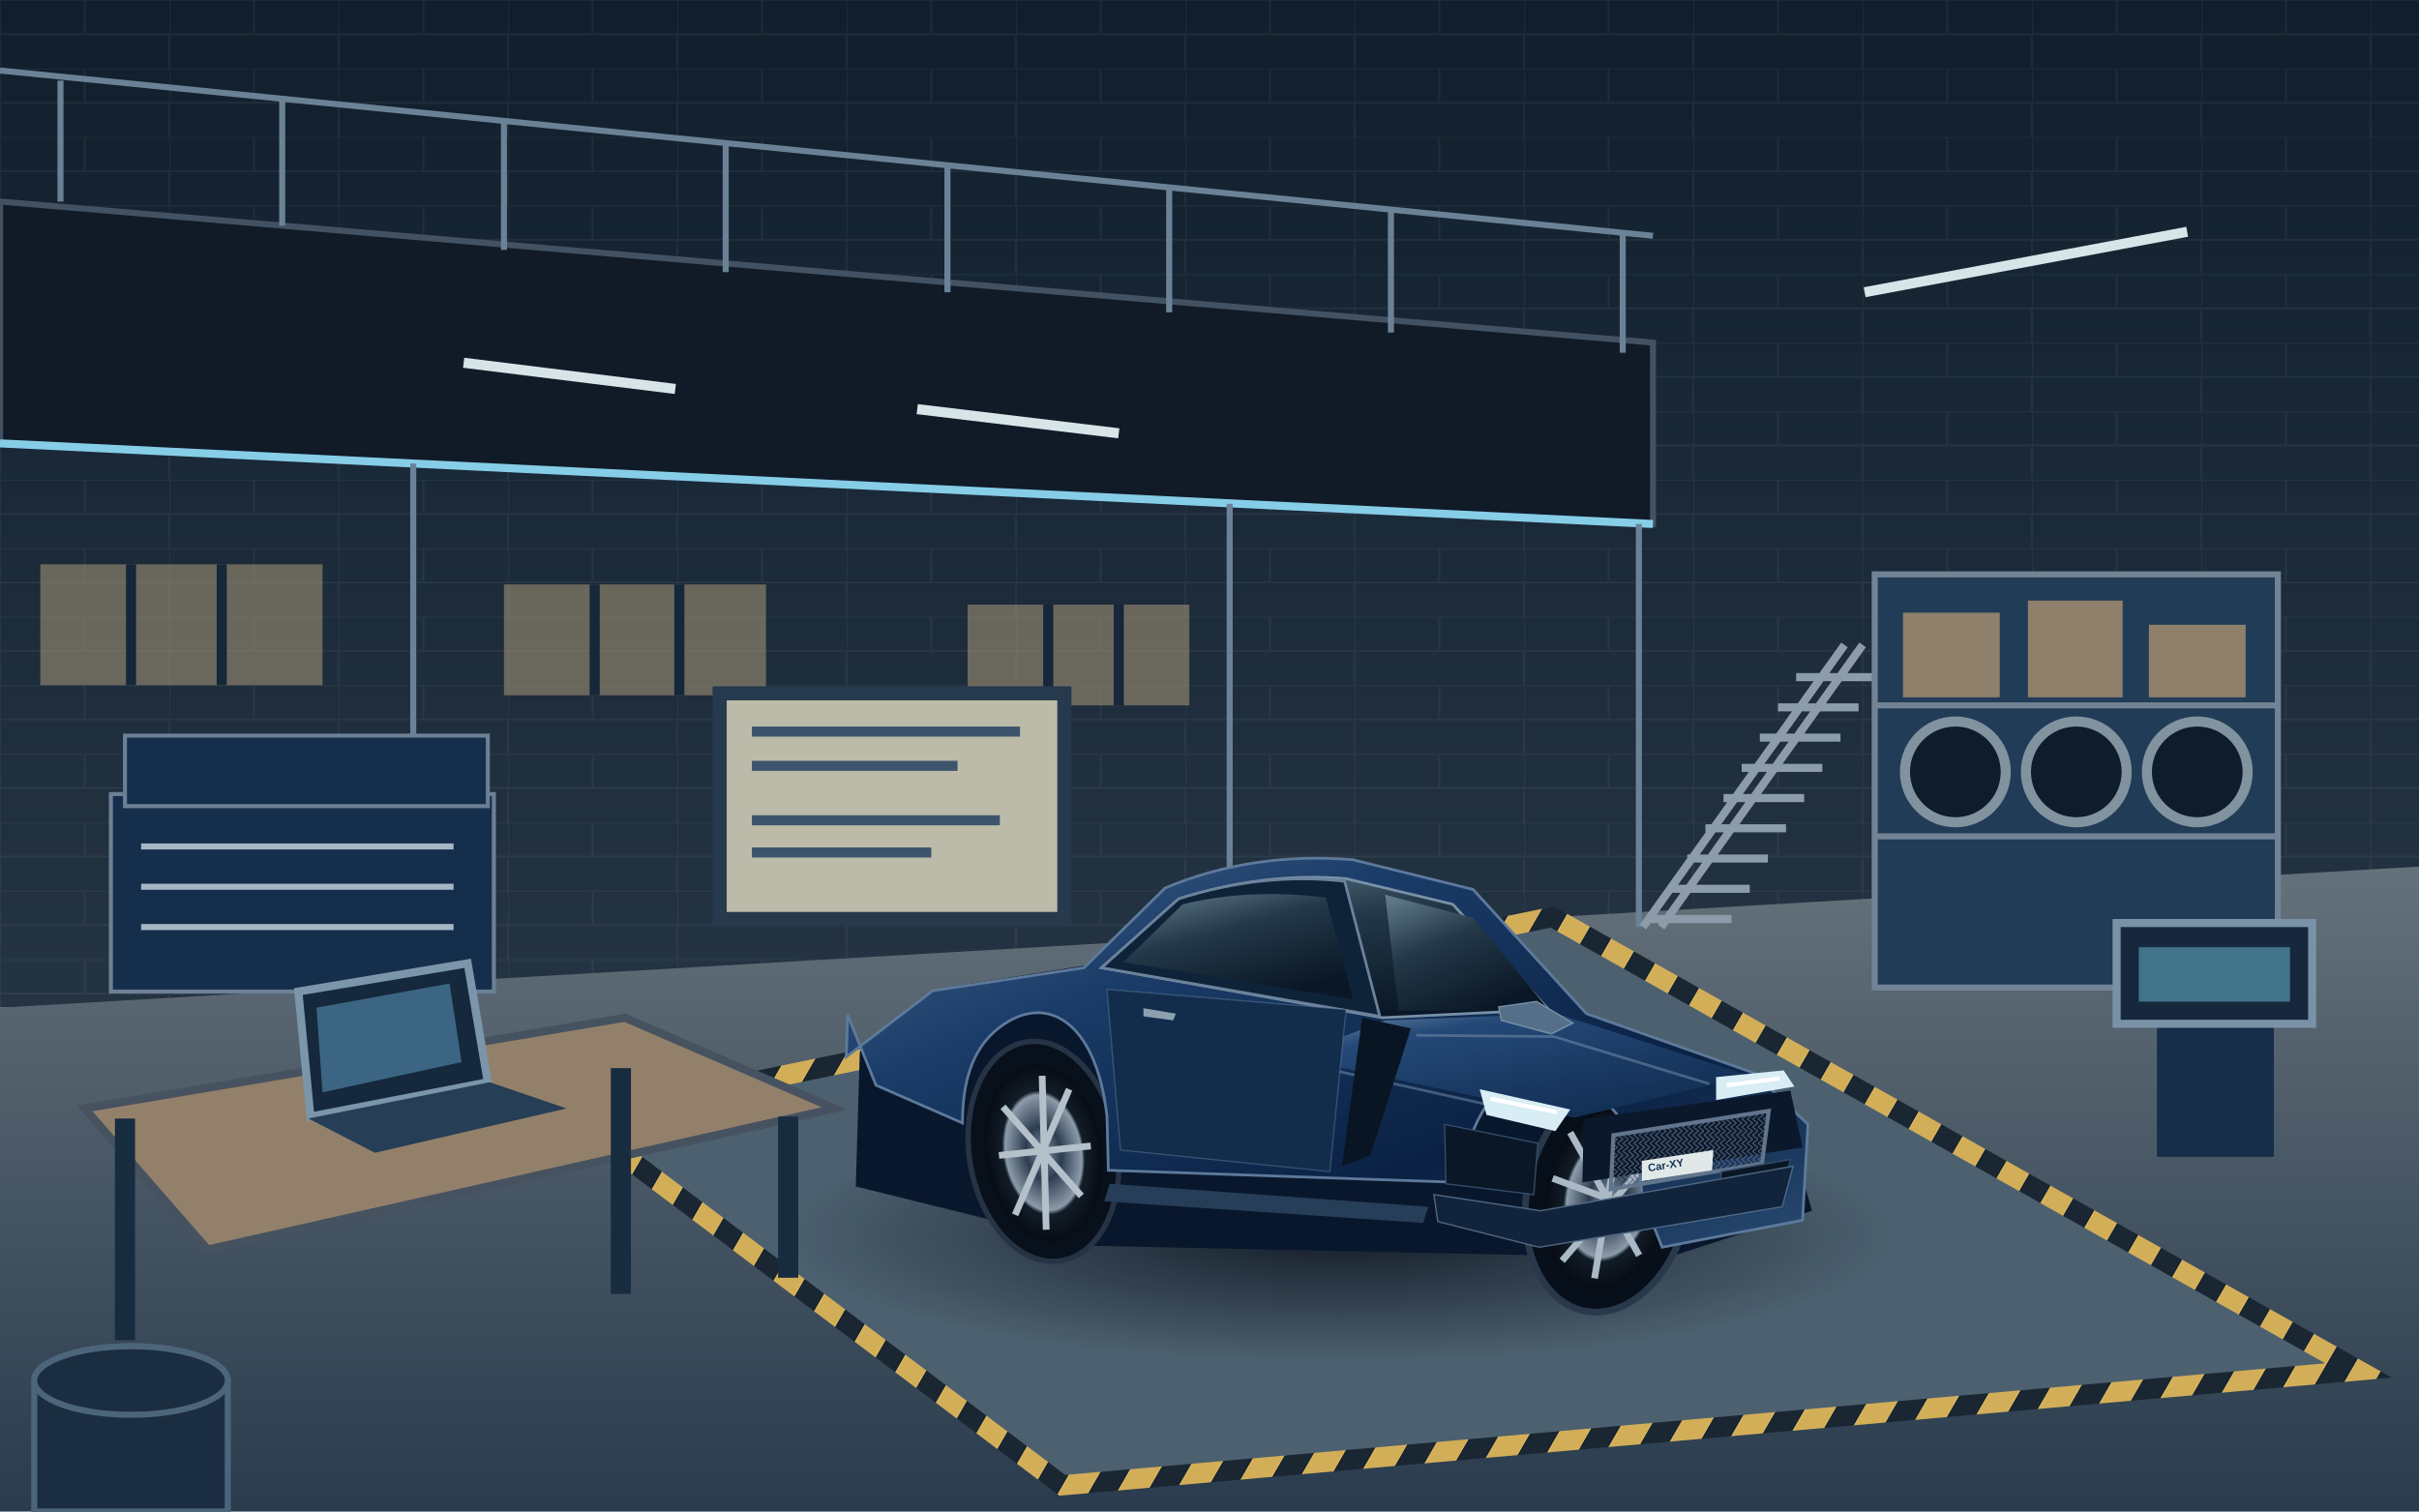
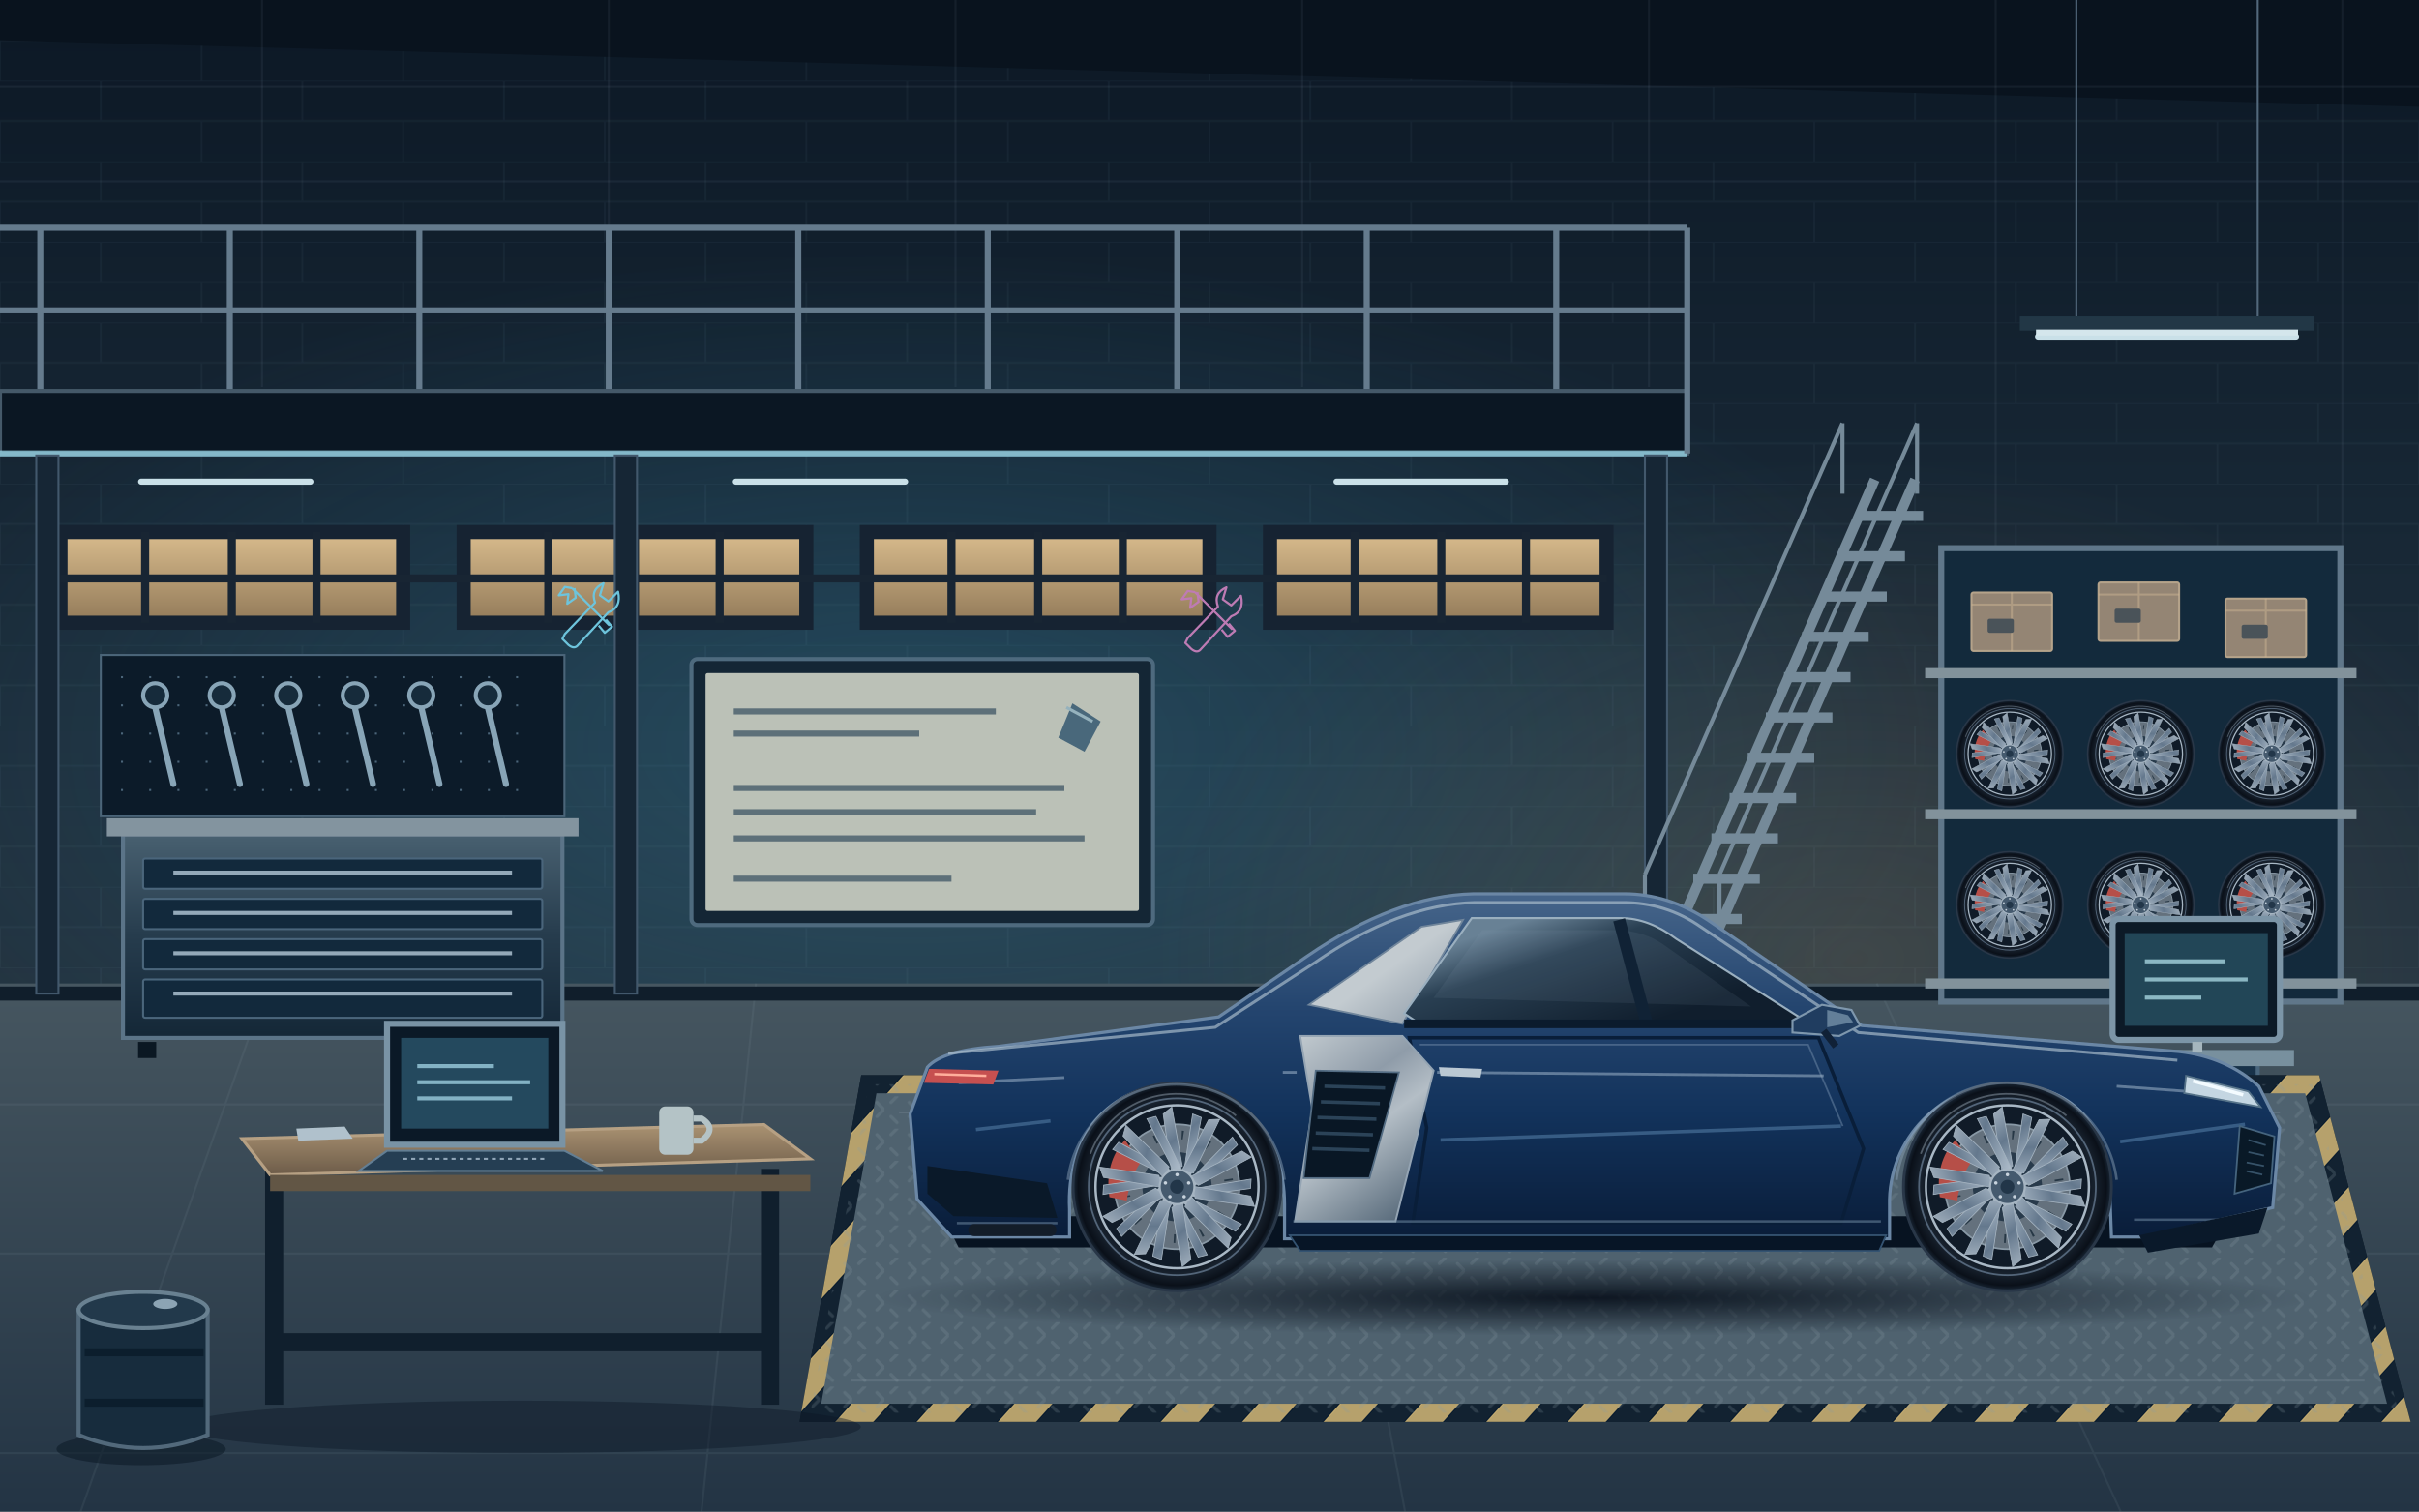
<svg xmlns="http://www.w3.org/2000/svg" viewBox="0 0 1200 750" fill="none">
  <defs>
-     <linearGradient id="wall" x2="0" y2="1">
-       <stop stop-color="#111f2d" />
-       <stop offset="1" stop-color="#253443" />
-     </linearGradient>
-     <linearGradient id="floor" x2="0" y2="1">
-       <stop stop-color="#65717a" />
-       <stop offset="1" stop-color="#293b4d" />
-     </linearGradient>
-     <pattern id="brick" width="84" height="34" patternUnits="userSpaceOnUse">
-       <path d="M0 0H84M0 34V0M42 0V17M0 17H84M84 17V34" stroke="#82909e" stroke-opacity=".1" />
+     <linearGradient id="room-wall" x1="0" y1="0" x2="0" y2="510" gradientUnits="userSpaceOnUse">
+       <stop stop-color="#0c1825" />
+       <stop offset=".5" stop-color="#172735" />
+       <stop offset="1" stop-color="#243542" />
+     </linearGradient>
+     <linearGradient id="room-floor" x1="0" y1="488" x2="0" y2="750" gradientUnits="userSpaceOnUse">
+       <stop stop-color="#465660" />
+       <stop offset="1" stop-color="#233444" />
+     </linearGradient>
+     <linearGradient id="room-metal" x2="0" y2="1">
+       <stop stop-color="#486070" />
+       <stop offset=".5" stop-color="#263c4d" />
+       <stop offset="1" stop-color="#142737" />
+     </linearGradient>
+     <linearGradient id="room-wood" x2="0" y2="1">
+       <stop stop-color="#aa9272" />
+       <stop offset="1" stop-color="#6d5c49" />
+     </linearGradient>
+     <linearGradient id="room-window" x2="0" y2="1">
+       <stop stop-color="#d9bc8d" />
+       <stop offset="1" stop-color="#927a59" />
+     </linearGradient>
+     <radialGradient id="room-cyan">
+       <stop stop-color="#42aad1" stop-opacity=".24" />
+       <stop offset="1" stop-color="#42aad1" stop-opacity="0" />
+     </radialGradient>
+     <radialGradient id="room-warm">
+       <stop stop-color="#e2b77c" stop-opacity=".15" />
+       <stop offset="1" stop-color="#e2b77c" stop-opacity="0" />
+     </radialGradient>
+     <pattern id="room-brick" width="100" height="40" patternUnits="userSpaceOnUse">
+       <path d="M0 0H100M0 40V20H100M50 0V20M100 20V40" stroke="#8ea6b9" stroke-opacity=".055" stroke-width="1" />
    </pattern>
-     <pattern id="hazard" width="25" height="25" patternUnits="userSpaceOnUse" patternTransform="rotate(30)">
-       <rect width="13" height="25" fill="#d2ae59" />
-       <rect x="13" width="12" height="25" fill="#1a2733" />
+     <pattern id="room-hazard" width="30" height="30" patternUnits="userSpaceOnUse" patternTransform="rotate(42)">
+       <rect width="30" height="30" fill="#122231" />
+       <rect width="14" height="30" fill="#b6a16c" />
    </pattern>
+     <pattern id="room-plate" width="16" height="16" patternUnits="userSpaceOnUse">
+       <path d="m3 3 3 3m4 4 3 3m-10-3 3-3m4-4 3-3" stroke="#8c9aa4" stroke-opacity=".22" stroke-width="1.6" stroke-linecap="round" />
+     </pattern>
+     <g id="room-wrench">
+       <path d="m-18 21 25-26q-4-11 7-16l-3 10 7 5 8-8q3 13-8 17L-7 30q-3 4-8 0l-5-5Z" stroke="currentColor" stroke-width="1.8" stroke-linejoin="round" />
+       <path d="m-12-17 31 31m-31-31-6-1-5 7 8-1-1 8 7-5-1-8m20 31 5 6 6-5-5-6" stroke="currentColor" stroke-width="1.8" stroke-linejoin="round" />
+     </g>
+     <g id="room-box">
+       <rect width="40" height="29" rx="1" fill="#948574" stroke="#b5a38a" stroke-width="1" />
+       <path d="M20 0V29M0 6H40" stroke="#d2b895" stroke-opacity=".45" />
+       <rect x="8" y="13" width="13" height="7" rx="1" fill="#4a5359" />
+     </g>
  </defs>
-   <path d="M0 0H1200V510L0 500Z" fill="url(#wall)" />
-   <path d="M0 0H1200V510L0 500Z" fill="url(#brick)" />
-   <path d="M0 500 1200 430V750H0Z" fill="url(#floor)" />
-   <path d="M0 100 820 170V260L0 220Z" fill="#101b27" stroke="#435263" stroke-width="3" />
-   <path d="M0 220 820 260" stroke="#86cde8" stroke-width="4" />
-   <g stroke="#6b8296" stroke-width="3">
-     <path d="M30 100V40M140 112V50M250 124V61M360 135V72M470 145V83M580 155V94M690 165V105M805 175V115M0 35 820 117" />
-     <path d="M205 230V500M610 250V470M813 260V460" />
-   </g>
-   <g stroke="#8d9caa" stroke-width="4">
-     <path d="m815 460 100-140m-91 140 100-140m-105 136h40m-31-15h40m-31-15h40m-31-15h40m-31-15h40m-31-15h40m-31-15h40m-31-15h40m-31-15h40" />
-   </g>
-   <g fill="#b6a27d" opacity=".5">
-     <path d="M20 280h140v60H20Zm230 10h130v55H250Zm230 10h110v50H480Z" />
-   </g>
-   <g stroke="#152738" stroke-width="5">
-     <path d="M65 280v60m45-60v60m185-50v55m42-55v55m183-45v50m35-50v50" />
-   </g>
-   <g stroke="#d7e5e9" stroke-width="5">
-     <path d="m230 180 105 13m120 10 100 12m370-70 160-30" />
-   </g>
-   <path d="m285 555 485-100 400 225-643 57Z" fill="#4c606f" stroke="url(#hazard)" stroke-width="10" />
-   <g fill="#152e4b" stroke="#6c8095" stroke-width="2">
-     <path d="M55 394h190v98H55Z" />
-     <path d="M62 365h180v35H62Z" />
-   </g>
-   <g stroke="#a6b6c5" stroke-width="3">
-     <path d="M70 420h155m-155 20h155m-155 20h155" />
-   </g>
-   <path d="M357 344h171v112H357Z" fill="#bcbba9" stroke="#26394d" stroke-width="7" />
-   <g stroke="#3c556c" stroke-width="5">
-     <path d="M373 363h133m-133 17h102m-102 27h123m-123 16h89" />
-   </g>
-   <g fill="#213c56" stroke="#718394" stroke-width="3">
-     <path d="M930 285h200v205H930Z" />
-     <path d="M930 350h200m-200 65h200" />
-   </g>
-   <g fill="#0f1c2a" stroke="#8293a0" stroke-width="5">
-     <circle cx="970" cy="383" r="25" />
-     <circle cx="1030" cy="383" r="25" />
-     <circle cx="1090" cy="383" r="25" />
-   </g>
-   <g fill="#8e806b">
-     <path d="M944 304h48v42h-48Zm62-6h47v48h-47Zm60 12h48v36h-48Z" />
-   </g>
-   <path d="M1070 494h58v80h-58Z" fill="#162e49" />
-   <path d="M1050 458h97v50h-97Z" fill="#17283c" stroke="#7992a7" stroke-width="4" />
-   <path d="M1061 470h75v27h-75Z" fill="#41748a" />
-   <path d="M42 550 310 505 414 550 103 620Z" fill="#93806a" stroke="#465260" stroke-width="4" />
-   <path d="M62 555v110m246-135v112m83-88v80" stroke="#182c40" stroke-width="10" />
-   <path d="m148 492 84-14 10 59-88 17Z" fill="#15283c" stroke="#7b95aa" stroke-width="4" />
-   <path d="m157 500 66-12 6 39-69 15Z" fill="#3b6582" />
-   <path d="m153 555 90-18 38 13-95 22Z" fill="#263e56" />
-   <g transform="translate(320 310) scale(.67)">
+   <rect width="1200" height="750" fill="#0c1926" />
+   <rect width="1200" height="510" fill="url(#room-wall)" />
+   <rect width="1200" height="510" fill="url(#room-brick)" />
+   <path d="M0 0H1200V53L0 20Z" fill="#09131e" />
+   <g stroke="#7c91a4" stroke-opacity=".1">
+     <path d="M130 0V192M302 0V192M474 0V192M646 0V192M818 0V192M990 0V488M1162 0V488" />
+     <path d="M0 43H1200M0 90H1200" />
+   </g>
+   <ellipse cx="450" cy="370" rx="520" ry="245" fill="url(#room-cyan)" />
+   <ellipse cx="920" cy="476" rx="350" ry="250" fill="url(#room-warm)" />
+   <path d="M0 488H1200V750H0Z" fill="url(#room-floor)" />
+   <g stroke="#8ca0ad" stroke-opacity=".1">
+     <path d="M0 548H1200M0 622H1200M0 721H1200M133 488 40 750M375 488 348 750M648 488 697 750M931 488 1052 750" />
+   </g>
+   <path d="M0 493H1200" stroke="#101e2b" stroke-width="7" />
+   <g fill="url(#room-window)" stroke="#162332" stroke-width="7">
+     <path d="M30 264H200V309H30Z" />
+     <path d="M230 264H400V309H230Z" />
+     <path d="M430 264H600V309H430Z" />
+     <path d="M630 264H797V309H630Z" />
+   </g>
+   <g stroke="#182533" stroke-width="4">
+     <path d="M72 264V309M115 264V309M157 264V309M272 264V309M315 264V309M357 264V309M472 264V309M515 264V309M557 264V309M672 264V309M715 264V309M757 264V309M30 287H797" />
+   </g>
+   <path d="M0 194H837V225H0Z" fill="#0b1723" stroke="#455969" stroke-width="2" />
+   <path d="M0 225H837" stroke="#9ad8e9" stroke-opacity=".75" stroke-width="3" />
+   <g stroke="#657b8d" stroke-width="3">
+     <path d="M0 113H837M0 154H837M20 113V193M114 113V193M208 113V193M302 113V193M396 113V193M490 113V193M584 113V193M678 113V193M772 113V193M837 113V225" />
+   </g>
+   <g fill="#162635" stroke="#42586c" stroke-width="1">
+     <path d="M18 226H29V493H18Z" />
+     <path d="M305 226H316V493H305Z" />
+     <path d="M816 226H827V493H816Z" />
+   </g>
+   <g stroke="#c9e0e8" stroke-width="3" stroke-linecap="round">
+     <path d="M70 239H154M365 239H449M663 239H747M1011 167H1139" />
+   </g>
+   <path d="M1030 0V157M1120 0V157" stroke="#52687b" stroke-width="1" />
+   <path d="M1002 157H1148V164H1002Z" fill="#223746" />
+   <path d="M1010 165H1140" stroke="#d4e6ec" stroke-width="3" />
+   <g stroke="#4b6579" stroke-width="1">
+     <path d="M50 325H280V405H50Z" fill="#0c1b29" />
+     <path d="M60 336H270M60 350H270M60 364H270M60 378H270M60 392H270" stroke-dasharray="1 13" />
+   </g>
+   <g color="#88a5b7" stroke="#88a5b7" stroke-width="3" stroke-linecap="round">
+     <path d="m77 351 9 38m24-38 9 38m24-38 9 38m24-38 9 38m24-38 9 38m24-38 9 38" />
+     <g fill="#162b3b" stroke-width="2">
+       <circle cx="77" cy="345" r="6" />
+       <circle cx="110" cy="345" r="6" />
+       <circle cx="143" cy="345" r="6" />
+       <circle cx="176" cy="345" r="6" />
+       <circle cx="209" cy="345" r="6" />
+       <circle cx="242" cy="345" r="6" />
+     </g>
+   </g>
+   <g transform="translate(61 414)">
+     <path d="M0 0H218V101H0Z" fill="url(#room-metal)" stroke="#5b7488" stroke-width="2" />
+     <path d="M-8-8H226V1H-8Z" fill="#83949f" />
+     <g fill="#12293c" stroke="#4a657b" stroke-width="1">
+       <rect x="10" y="12" width="198" height="15" rx="1" />
+       <rect x="10" y="32" width="198" height="15" rx="1" />
+       <rect x="10" y="52" width="198" height="15" rx="1" />
+       <rect x="10" y="72" width="198" height="19" rx="1" />
+     </g>
+     <path d="M25 19H193M25 39H193M25 59H193M25 79H193" stroke="#94a9b9" stroke-width="2" />
+     <path d="M12 103V111M205 103V111" stroke="#0b1823" stroke-width="9" />
+   </g>
+   <g transform="translate(350 334)">
+     <rect x="-7" y="-7" width="229" height="132" rx="3" fill="#142635" stroke="#4e6a7e" stroke-width="2" />
+     <rect width="215" height="118" rx="1" fill="#bbc1b7" />
+     <path d="M14 19H144M14 30H106M14 57H178M14 69H164M14 82H188M14 102H122" stroke="#5d7079" stroke-width="3" />
+     <path d="m182 15 14 9-8 15-13-7Z" fill="#49687b" />
+     <path d="m179 17 13 7" stroke="#95b2bd" stroke-width="1.5" />
+   </g>
+   <g color="#6dc4dc" transform="translate(291 302) scale(.6)">
+     <use href="#room-wrench" />
+   </g>
+   <g color="#be7bb4" transform="translate(600 304) scale(.6)">
+     <use href="#room-wrench" />
+   </g>
+   <g stroke="#758a99" stroke-width="2">
+     <path d="M826 476 930 238M846 476 950 238" stroke-width="5" />
+     <path d="M822 476H855M831 456H864M840 436H873M849 416H882M858 396H891M867 376H900M876 356H909M885 336H918M894 316H927M903 296H936M912 276H945M921 256H954" stroke-width="5" />
+     <path d="M816 434 914 210M853 434 951 210M816 434V476M853 434V476M914 210V245M951 210V245" />
+   </g>
+   <g transform="translate(963 272)">
+     <path d="M0 0H198V225H0Z" fill="#132a3c" stroke="#60778a" stroke-width="3" />
+     <path d="M-8 62H206M-8 132H206M-8 216H206" stroke="#82929b" stroke-width="5" />
+     <use href="#room-box" transform="translate(15 22)" />
+     <use href="#room-box" transform="translate(78 17)" />
+     <use href="#room-box" transform="translate(141 25)" />
+     <use href="#coupe-wheel" transform="translate(34 102) scale(.44)" />
+     <use href="#coupe-wheel" transform="translate(99 102) scale(.44)" />
+     <use href="#coupe-wheel" transform="translate(164 102) scale(.44)" />
+     <use href="#coupe-wheel" transform="translate(34 177) scale(.44)" />
+     <use href="#coupe-wheel" transform="translate(99 177) scale(.44)" />
+     <use href="#coupe-wheel" transform="translate(164 177) scale(.44)" />
+   </g>
+   <g transform="translate(1023 484)">
+     <path d="M34 43H97V115H34Z" fill="#183249" stroke="#49667d" stroke-width="2" />
+     <path d="M19 37H115V45H19Z" fill="#78909e" />
+     <rect x="25" y="-28" width="83" height="60" rx="3" fill="#0c1a27" stroke="#7c95a7" stroke-width="3" />
+     <rect x="31" y="-21" width="71" height="46" fill="#224657" />
+     <path d="M41-7H81M41 2H92M41 11H69" stroke="#8bb7c3" stroke-width="2" />
+     <path d="M67 33V38" stroke="#a5b6be" stroke-width="5" />
+     <path d="M39 50H91" stroke="#637b8f" stroke-width="2" />
+   </g>
+   <path d="M431 538H1147L1190 701H402Z" fill="#101e2a" stroke="#101e2a" stroke-width="9" />
+   <path d="M431 538H1147L1190 701H402Z" fill="#4f626f" stroke="url(#room-hazard)" stroke-width="9" />
+   <path d="M431 538H1147L1190 701H402Z" fill="url(#room-plate)" />
+   <path d="M446 552H1131M422 685H1173" stroke="#a4b4bb" stroke-opacity=".16" stroke-width="1" />
+   <g transform="translate(356 287) scale(.86)">
    <defs>
-       <linearGradient id="paint" x1="0" y1="0" x2="1" y2="1">
-         <stop stop-color="#45658b" />
-         <stop offset=".3" stop-color="#1a3c68" />
-         <stop offset=".7" stop-color="#0a2143" />
-         <stop offset="1" stop-color="#294b73" />
-       </linearGradient>
-       <linearGradient id="hood" x1="0" y1="0" x2=".8" y2="1">
-         <stop stop-color="#7893ad" />
-         <stop offset=".25" stop-color="#244977" />
-         <stop offset="1" stop-color="#102b50" />
-       </linearGradient>
-       <linearGradient id="glass" x1="0" y1="0" x2=".6" y2="1">
-         <stop stop-color="#66808e" />
-         <stop offset=".45" stop-color="#233848" />
-         <stop offset="1" stop-color="#0a1726" />
-       </linearGradient>
-       <radialGradient id="wheel">
-         <stop stop-color="#8495a7" />
-         <stop offset=".3" stop-color="#2d3d50" />
-         <stop offset=".65" stop-color="#8b9ba9" />
-         <stop offset=".7" stop-color="#121d28" />
-         <stop offset="1" stop-color="#070c14" />
+       <linearGradient id="coupe-paint" x1="500" y1="240" x2="500" y2="445" gradientUnits="userSpaceOnUse">
+         <stop stop-color="#46658a" />
+         <stop offset=".32" stop-color="#24456f" />
+         <stop offset=".62" stop-color="#12325b" />
+         <stop offset="1" stop-color="#091b36" />
+       </linearGradient>
+       <linearGradient id="coupe-glass" x1="480" y1="250" x2="505" y2="325" gradientUnits="userSpaceOnUse">
+         <stop stop-color="#688195" />
+         <stop offset=".32" stop-color="#293f52" />
+         <stop offset="1" stop-color="#101e2d" />
+       </linearGradient>
+       <linearGradient id="coupe-blade" x1="334" y1="321" x2="407" y2="423" gradientUnits="userSpaceOnUse">
+         <stop stop-color="#c3cbd0" />
+         <stop offset=".35" stop-color="#8f9ca9" />
+         <stop offset=".55" stop-color="#b4bec6" />
+         <stop offset="1" stop-color="#526576" />
+       </linearGradient>
+       <linearGradient id="coupe-rim" x1="-34" y1="-43" x2="31" y2="43" gradientUnits="userSpaceOnUse">
+         <stop stop-color="#ced8e0" />
+         <stop offset=".3" stop-color="#64788d" />
+         <stop offset=".52" stop-color="#b6c4d1" />
+         <stop offset="1" stop-color="#3e5267" />
+       </linearGradient>
+       <radialGradient id="coupe-tyre">
+         <stop offset=".73" stop-color="#0a111b" />
+         <stop offset=".84" stop-color="#18222e" />
+         <stop offset=".95" stop-color="#0a1019" />
+         <stop offset="1" stop-color="#192736" />
      </radialGradient>
-       <radialGradient id="shadow">
-         <stop stop-color="#020712" stop-opacity=".75" />
-         <stop offset="1" stop-color="#020712" stop-opacity="0" />
+       <radialGradient id="coupe-shadow">
+         <stop stop-color="#020914" stop-opacity=".85" />
+         <stop offset="1" stop-color="#020914" stop-opacity="0" />
      </radialGradient>
-       <pattern id="mesh" width="8" height="6" patternUnits="userSpaceOnUse">
-         <path d="m0 0 4 3-4 3m4-6 4 3-4 3" stroke="#56677c" stroke-width=".7" />
-       </pattern>
+       <g id="coupe-spoke">
+         <path d="M-3-8-8-42-3-46 3-12ZM4-9 9-42 14-40 8-7Z" fill="url(#coupe-rim)" stroke="#a5b4c1" stroke-width=".45" />
+       </g>
+       <g id="coupe-wheel">
+         <circle r="60" fill="url(#coupe-tyre)" stroke="#293748" stroke-width="1.6" />
+         <circle r="51" stroke="#536579" stroke-width="1" />
+         <circle r="47" fill="#101b28" stroke="#a9b8c5" stroke-width="1.4" />
+         <circle r="36" fill="#64717d" stroke="#8999a6" stroke-width="1" />
+         <circle r="30" stroke="#263745" stroke-width="5" stroke-dasharray="1 7" />
+         <path d="M-30-27Q-42-14-39 6L-29 8Q-27-6-21-14Z" fill="#b64f48" />
+         <circle r="20" fill="#283a4b" />
+         <use href="#coupe-spoke" />
+         <use href="#coupe-spoke" transform="rotate(36)" />
+         <use href="#coupe-spoke" transform="rotate(72)" />
+         <use href="#coupe-spoke" transform="rotate(108)" />
+         <use href="#coupe-spoke" transform="rotate(144)" />
+         <use href="#coupe-spoke" transform="rotate(180)" />
+         <use href="#coupe-spoke" transform="rotate(216)" />
+         <use href="#coupe-spoke" transform="rotate(252)" />
+         <use href="#coupe-spoke" transform="rotate(288)" />
+         <use href="#coupe-spoke" transform="rotate(324)" />
+         <circle r="10" fill="#455a6e" stroke="#a6b5c2" stroke-width="1.2" />
+         <circle r="4" fill="#223649" />
+         <g fill="#c7d2dc">
+           <circle cx="0" cy="-7" r="1" />
+           <circle cx="6.7" cy="-2.2" r="1" />
+           <circle cx="4.1" cy="5.7" r="1" />
+           <circle cx="-4.1" cy="5.7" r="1" />
+           <circle cx="-6.7" cy="-2.2" r="1" />
+         </g>
+         <path d="M-50-19A53 53 0 0 1 34-41" stroke="#c6d7e4" stroke-opacity=".35" stroke-width="1" />
+       </g>
    </defs>
-     <ellipse cx="513" cy="452" rx="412" ry="94" fill="url(#shadow)" />
-     <path d="m159 316 62-47 132-21 193-10 148 49 146 64 24 83-108 35-422-9-178-44Z" fill="#09172d" />
-     <ellipse cx="295" cy="390" rx="55" ry="82" transform="rotate(-9 295 390)" fill="#07101b" stroke="#263344" stroke-width="4" />
-     <ellipse cx="295" cy="391" rx="43" ry="66" transform="rotate(-9 295 391)" fill="url(#wheel)" />
-     <g stroke="#b4c1ca" stroke-width="5">
-       <path d="m294 334 3 114m-32-91 58 66m-61-30 68-7m-56 51 40-93" />
-     </g>
-     <ellipse cx="713" cy="424" rx="60" ry="86" transform="rotate(12 713 424)" fill="#070f1a" stroke="#29394b" stroke-width="5" />
-     <ellipse cx="713" cy="424" rx="46" ry="69" transform="rotate(12 713 424)" fill="url(#wheel)" />
-     <g stroke="#aab9c5" stroke-width="5">
-       <path d="m723 365-20 119m-18-108 51 91m-64-57 79 29m-72 32 71-83" />
-     </g>
-     <path d="m149 320 64-49 112-17 60-59q64-27 139-21l89 22 84 92 124 44 40 38-4 71-104 20-15-38q-3-74-62-86c-42-9-65 22-72 76l-261-9-1-40c-8-72-47-94-83-63-17 15-24 38-24 68l-64-28-21-52Z" fill="url(#paint)" stroke="#5e7a9b" stroke-width="2" />
-     <path d="m338 254 57-51q63-20 124-15l79 19 71 78-123 6Z" fill="url(#glass)" stroke="#7891a8" stroke-width="2" />
-     <path d="m518 190 26 100-206-36 57-51q63-20 123-13Z" fill="#0e2238" stroke="#6c829b" stroke-width="2" />
-     <path d="m398 207-44 43 170 27-20-75q-57-7-106 5Z" fill="url(#glass)" />
-     <path d="m548 200 65 17 56 68-111 1Z" fill="url(#glass)" />
-     <path d="m548 293 127-5 143 46-130 31-210-45Z" fill="url(#hood)" />
-     <path d="m571 304 102 1 115 35m-278-10 157 35" stroke="#7992ac" stroke-opacity=".5" stroke-width="2" />
-     <path d="m519 285-12 120-155-16-10-119Z" fill="#122d4b" stroke="#6b87a4" stroke-opacity=".4" />
-     <path d="m531 291 36 8-30 94-21 8Z" fill="#091522" />
-     <path d="m369 284 24 4-2 5-22-3Z" fill="#8ca0af" />
-     <path d="m632 283 28-4 27 16-16 8-37-10Z" fill="#566f89" stroke="#7791a9" />
-     <path d="m695 366 153-21 9 42-163 26Z" fill="#0b182b" />
-     <path d="m717 378 115-18-5 39-112 19Z" fill="url(#mesh)" stroke="#62758c" stroke-width="3" />
-     <path d="m618 344 67 15-11 16-51-12Zm175-9 50-5 8 12-58 10Z" fill="#d8edf4" />
-     <path d="m626 351 49 10m126-20 39-5" stroke="#fff" stroke-width="3" />
-     <path d="m592 370 69 14-3 38-65-8Zm205 35 51-9-8 34-47 8Z" fill="#0a1726" stroke="#334b68" />
-     <path d="m584 422 79 12 187-33-8 30-180 30-75-19Z" fill="#11243b" stroke="#4f6885" />
-     <path d="m344 414 236 17-4 12-236-16Z" fill="#263e58" />
-     <path d="m738 397 53-8-1 15-52 8Z" fill="#e1e8e8" />
-     <text x="743" y="405" fill="#143454" font-family="Arial,sans-serif" font-size="8" font-weight="700" transform="rotate(-9 743 405)">Car-XY</text>
-   </g>
-   <g fill="#1b2d40" stroke="#4d657a" stroke-width="3">
-     <ellipse cx="65" cy="685" rx="48" ry="17" />
-     <path d="M17 685v65h96v-65" />
-     <ellipse cx="65" cy="685" rx="48" ry="17" />
+     <g id="coupe-profile" transform="translate(0 -58)">
+       <ellipse cx="505" cy="473" rx="415" ry="22" fill="url(#coupe-shadow)" />
+       <path d="M130 426H872L862 444H139Z" fill="#071321" />
+       <path d="M111 367 121 340Q130 330 162 328L289 311 340 276Q391 241 436 240H523Q548 240 571 255L660 316 843 331Q870 334 889 351L901 375 897 421 823 438H804L803 411Q799 351 744 350C706 350 675 381 676 420V439H327V419C327 381 302 350 265 350C225 350 201 381 203 422V438H135L115 416Z" fill="url(#coupe-paint)" stroke="#6b87a5" stroke-width="1.8" />
+       <path d="m133 332 154-15 57-37q49-34 93-35h85q25 0 45 14l91 61 184 16" stroke="#b0c2d0" stroke-opacity=".65" stroke-width="1.7" />
+       <path d="m341 304 65-45 24-4-35 60Z" fill="url(#coupe-blade)" stroke="#71869b" stroke-width="1" />
+       <path d="M396 309 435 254H521Q537 254 553 266L630 315H405Z" fill="url(#coupe-glass)" stroke="#9aafbf" stroke-width="1.2" />
+       <path d="m413 300 28-39h77q17 0 30 10l48 34Z" fill="#90a7b7" opacity=".1" />
+       <path d="m520 255 16 60" stroke="#102235" stroke-width="7" />
+       <path d="M396 315H635" stroke="#0b1b2d" stroke-width="5" />
+       <path d="M399 323H635L661 387 648 430H401L409 375Z" stroke="#091e39" stroke-width="2" />
+       <path d="M405 327H629L649 374" stroke="#6984a2" stroke-opacity=".55" stroke-width="1" />
+       <path d="M336 322H395L413 342 391 429H333L343 364Z" fill="url(#coupe-blade)" stroke="#94a4b3" stroke-width="1.1" />
+       <path d="m345 342 48 1-17 61h-38Z" fill="#091725" stroke="#536c83" stroke-width="1" />
+       <path d="m350 351 35 1m-37 8 34 1m-36 8 34 1m-35 8 33 1m-35 8 33 1" stroke="#2b4358" stroke-width="2" />
+       <path d="M139 349 200 346M326 343H334M415 343 638 345M807 351 848 354" stroke="#9cb2c8" stroke-opacity=".55" stroke-width="1.6" />
+       <path d="m149 376 43-5m225 11 231-8m161 9 72-10" stroke="#375c84" stroke-width="2" />
+       <path d="m416 340 25 1-1 5-23-1Z" fill="#bac8d3" />
+       <path d="m620 313 17-9 17 3 5 9-12 6-27-2Z" fill="#203d60" stroke="#7e97ad" stroke-width="1.2" />
+       <path d="m638 319 7 9" stroke="#102137" stroke-width="4" />
+       <path d="m640 307 12 3 3 4-15 3Z" fill="#8fabbf" opacity=".6" />
+       <path d="m122 341 40 1-3 8-40-1Z" fill="#c65050" />
+       <path d="m125 344 30 1" stroke="#ffae9b" stroke-width="1.4" />
+       <path d="m847 345 36 9 7 9-44-8Z" fill="#c4d6e2" stroke="#567389" stroke-width="1" />
+       <path d="m851 348 29 8" stroke="#f3fbff" stroke-width="2" />
+       <path d="m878 374 20 6-2 27-21 6Z" fill="#091927" stroke="#45647e" stroke-width="1" />
+       <path d="m883 382 10 3m-10 4 9 2m-10 4 10 2m-10 3 9 2" stroke="#365268" stroke-width="1" />
+       <path d="m121 397 69 10 6 20-60-1-15-13Z" fill="#0a1929" />
+       <path d="M138 430H196M332 429H671M817 428H890" stroke="#7791a9" stroke-opacity=".5" stroke-width="1.4" />
+       <path d="M330 437H674L670 446H336Z" fill="#071526" stroke="#345371" stroke-width="1" />
+       <path d="M820 437 894 421 889 436 825 447Z" fill="#0a192a" />
+       <path d="M148 434H192" stroke="#131d29" stroke-width="7" stroke-linecap="round" />
+       <use href="#coupe-wheel" transform="translate(265 409)" />
+       <use href="#coupe-wheel" transform="translate(744 409)" />
+       <path d="M202 405a63 63 0 0 1 125 0M680 405a64 64 0 0 1 127 0" stroke="#91a8bc" stroke-opacity=".45" stroke-width="1.5" />
+     </g>
+   </g>
+   <g transform="translate(120 560)">
+     <ellipse cx="138" cy="148" rx="169" ry="13" fill="#091523" opacity=".4" />
+     <path d="M16 20V137M262 20V137M16 106H262" stroke="#101f2d" stroke-width="9" />
+     <path d="M0 5 259-2 282 15 14 23Z" fill="url(#room-wood)" stroke="#b6a083" stroke-width="1.5" />
+     <path d="M14 23H282V31H14Z" fill="#625645" />
+     <path d="M72-52H159V8H72Z" fill="#0b1927" stroke="#7993a5" stroke-width="3" />
+     <path d="M79-45H152V0H79Z" fill="#24495e" />
+     <path d="M87-31H125M87-23H143M87-15H134" stroke="#83b2c4" stroke-width="2" />
+     <path d="M72 11H160L179 21H58Z" fill="#253e53" stroke="#637e93" stroke-width="1" />
+     <path d="M80 15H151" stroke="#90a5b7" stroke-width="1" stroke-dasharray="2 2" />
+     <rect x="207" y="-11" width="17" height="24" rx="3" fill="#b4c3c6" />
+     <path d="M224-5h4q8 5 0 11h-4" stroke="#b4c3c6" stroke-width="3" />
+     <path d="M27 0 51-1 55 5 28 6Z" fill="#b0c1cc" />
+   </g>
+   <g transform="translate(35 647)">
+     <ellipse cx="35" cy="72" rx="42" ry="8" fill="#081522" opacity=".5" />
+     <path d="M4 3H68V65Q36 78 4 65Z" fill="#172c3d" stroke="#52697b" stroke-width="2" />
+     <ellipse cx="36" cy="3" rx="32" ry="9" fill="#22394b" stroke="#698191" stroke-width="2" />
+     <path d="M7 24H66M7 49H66" stroke="#0c1e2d" stroke-width="4" />
+     <ellipse cx="47" cy="0" rx="6" ry="2.5" fill="#8ca4b4" />
  </g>
</svg>
